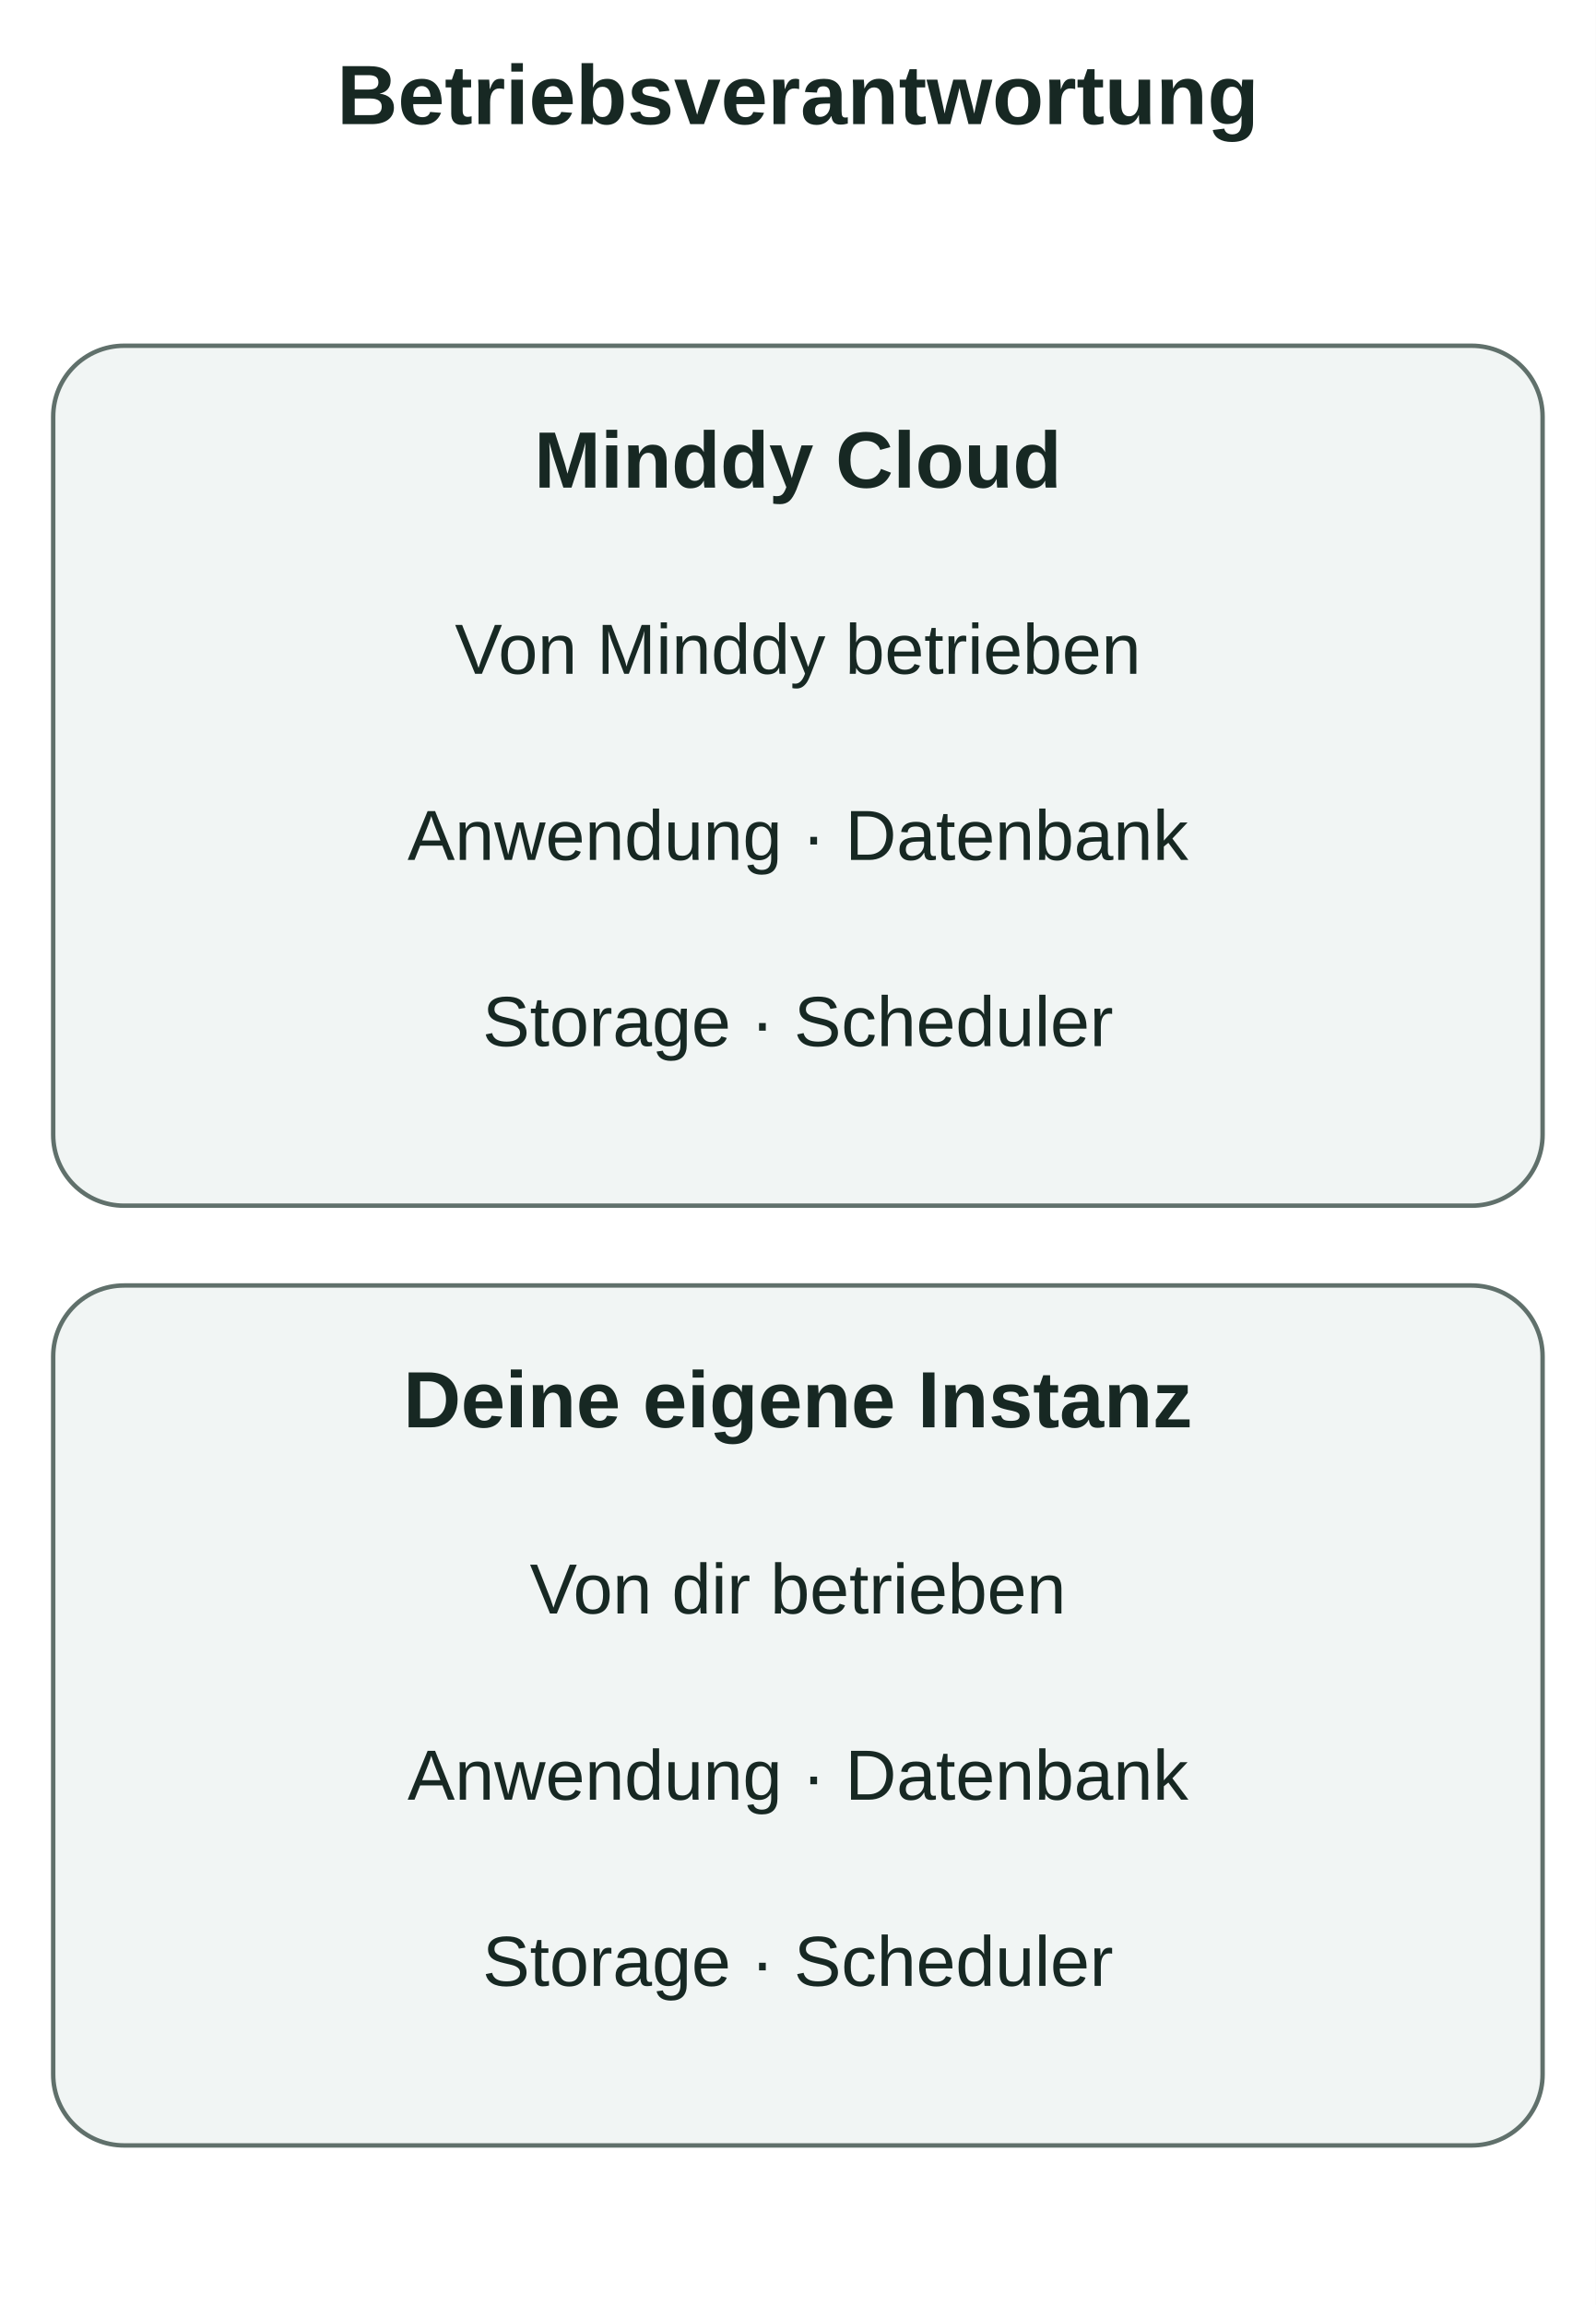
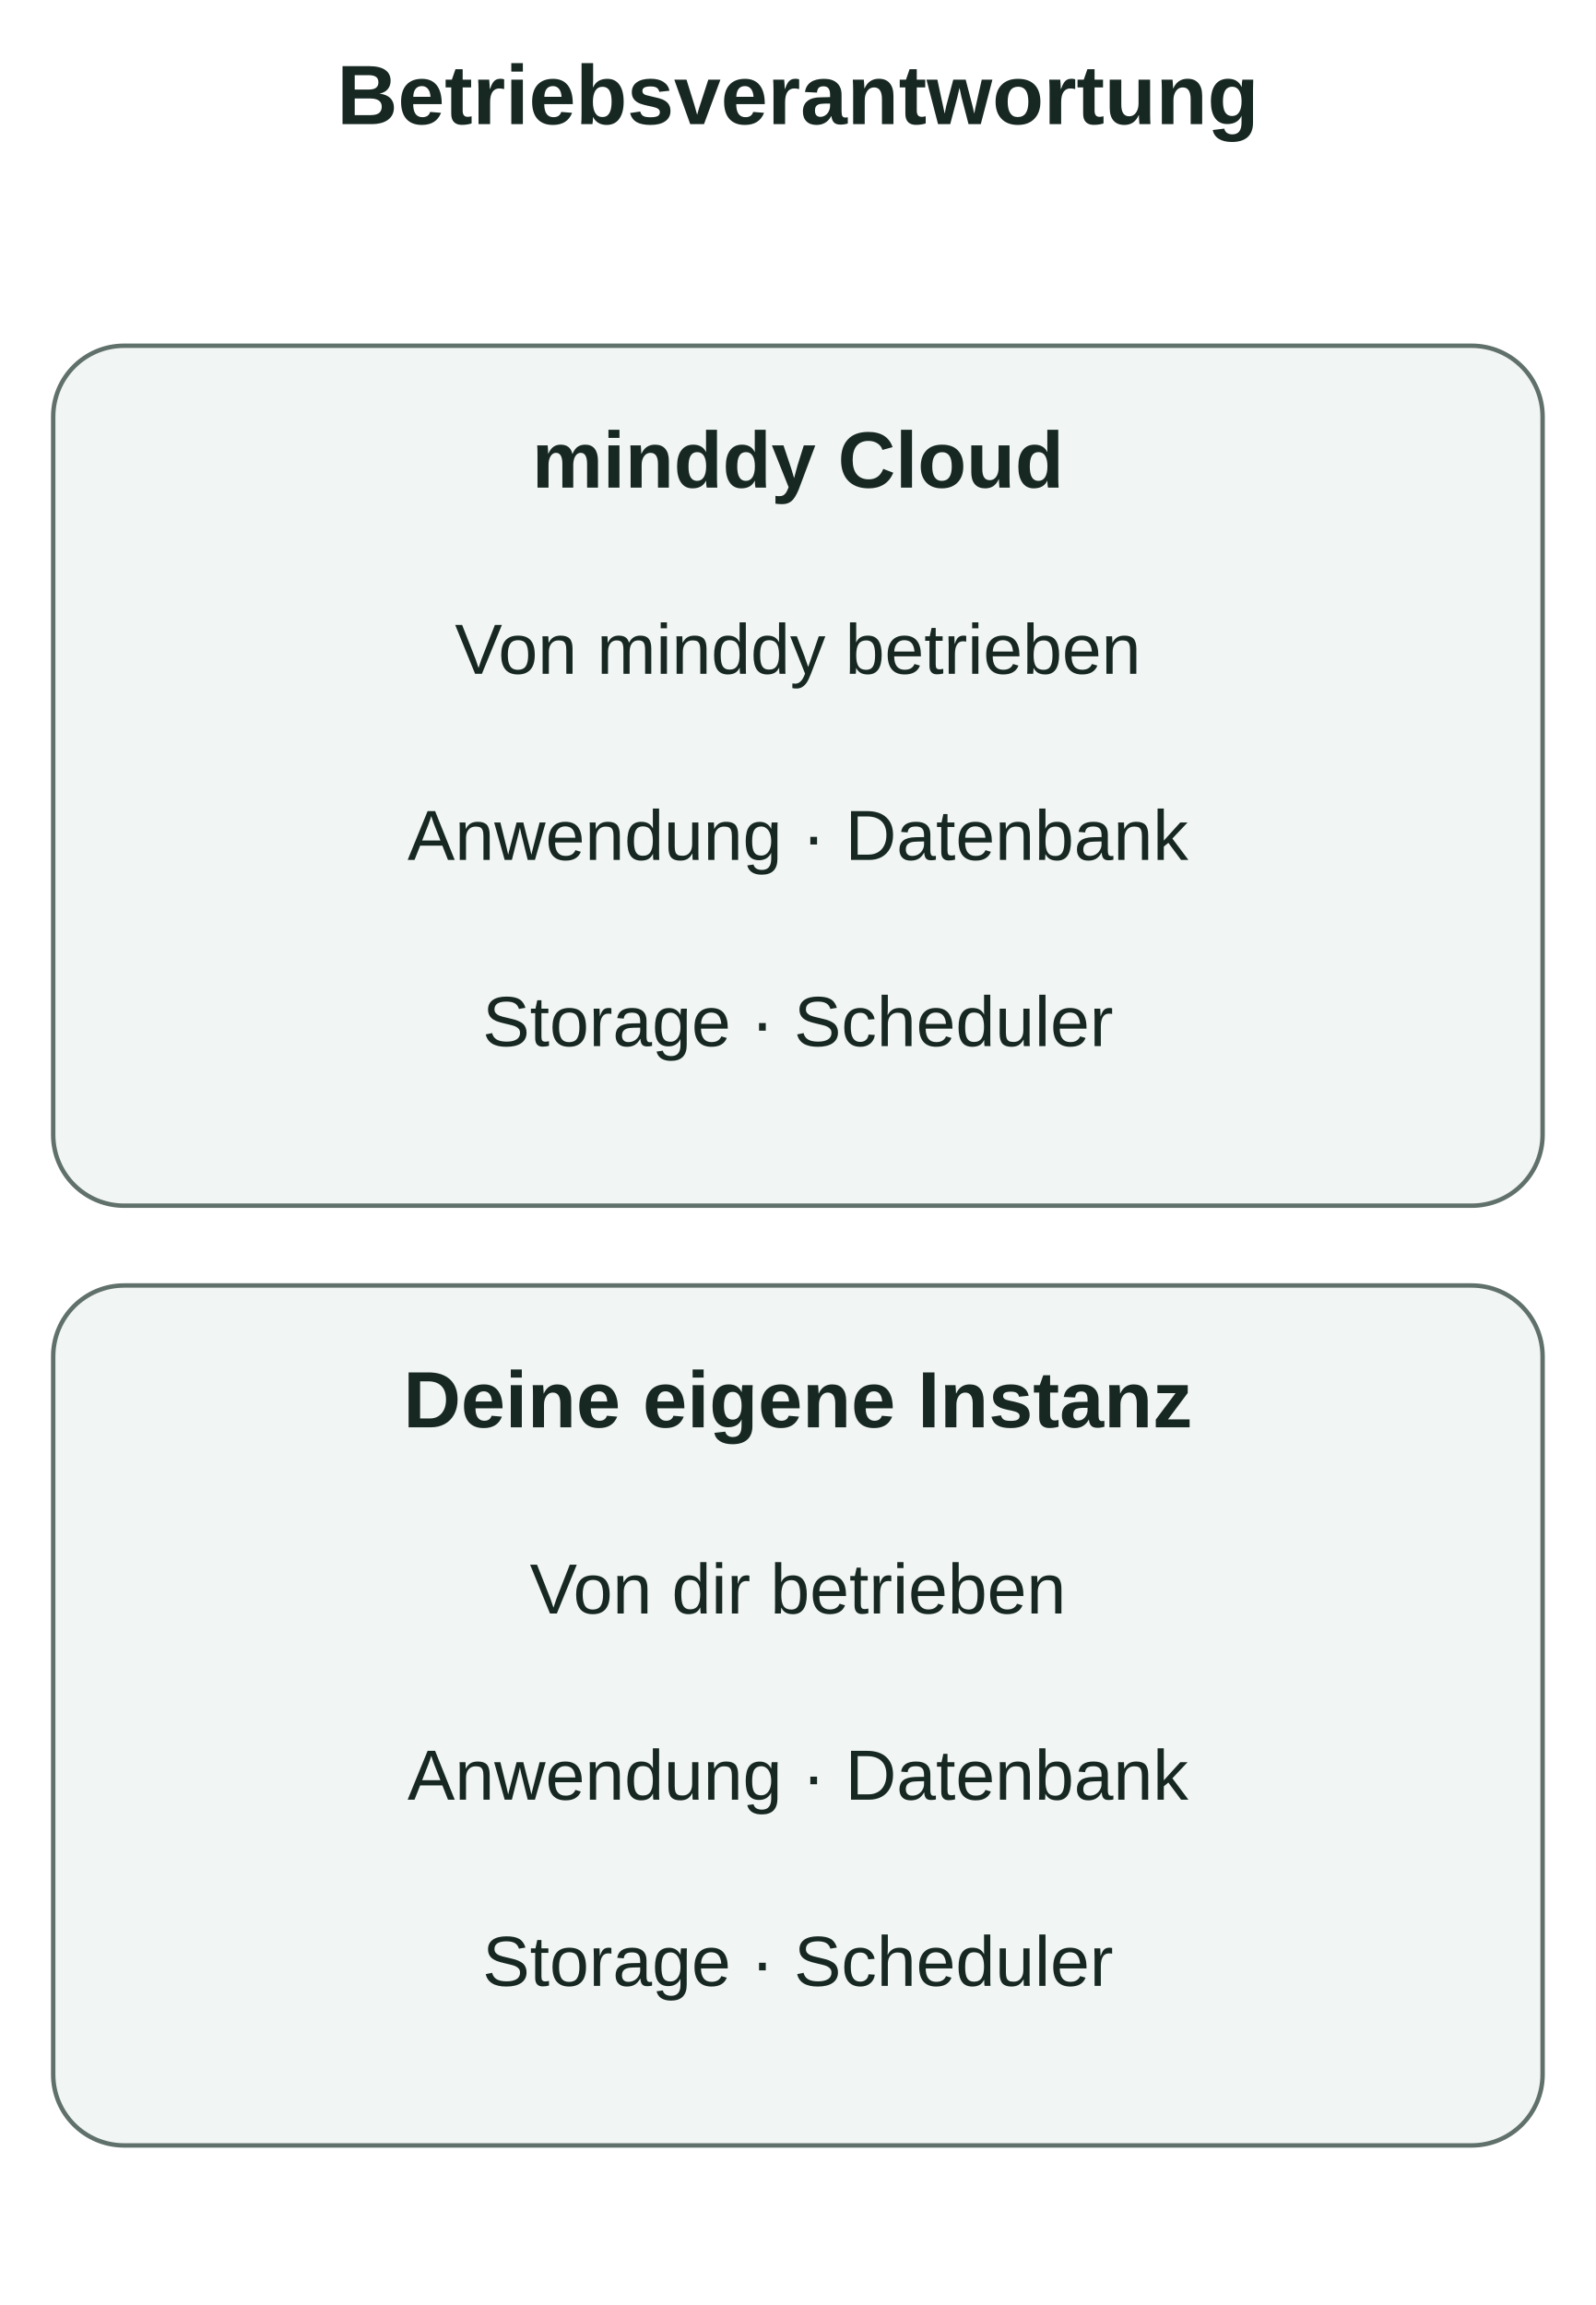
<svg xmlns="http://www.w3.org/2000/svg" width="360" height="520" viewBox="0 0 360 520" role="img">
  <rect width="360" height="520" fill="#fff" />
  <g font-family="Arial,sans-serif" fill="#172823">
    <text x="180" y="28" text-anchor="middle" font-size="19" font-weight="600">Betriebsverantwortung</text>
    <rect x="12" y="78" width="336" height="194" rx="16" fill="#f1f5f4" stroke="#60706b" />
-     <text x="180" y="110" text-anchor="middle" font-size="18" font-weight="600">Minddy Cloud</text>
-     <text x="180" y="152" text-anchor="middle" font-size="16">Von Minddy betrieben</text>
+     <text x="180" y="110" text-anchor="middle" font-size="18" font-weight="600">minddy Cloud</text>
+     <text x="180" y="152" text-anchor="middle" font-size="16">Von minddy betrieben</text>
    <text x="180" y="194" text-anchor="middle" font-size="16">Anwendung · Datenbank</text>
    <text x="180" y="236" text-anchor="middle" font-size="16">Storage · Scheduler</text>
    <rect x="12" y="290" width="336" height="194" rx="16" fill="#f1f5f4" stroke="#60706b" />
    <text x="180" y="322" text-anchor="middle" font-size="18" font-weight="600">Deine eigene Instanz</text>
    <text x="180" y="364" text-anchor="middle" font-size="16">Von dir betrieben</text>
    <text x="180" y="406" text-anchor="middle" font-size="16">Anwendung · Datenbank</text>
    <text x="180" y="448" text-anchor="middle" font-size="16">Storage · Scheduler</text>
  </g>
</svg>
